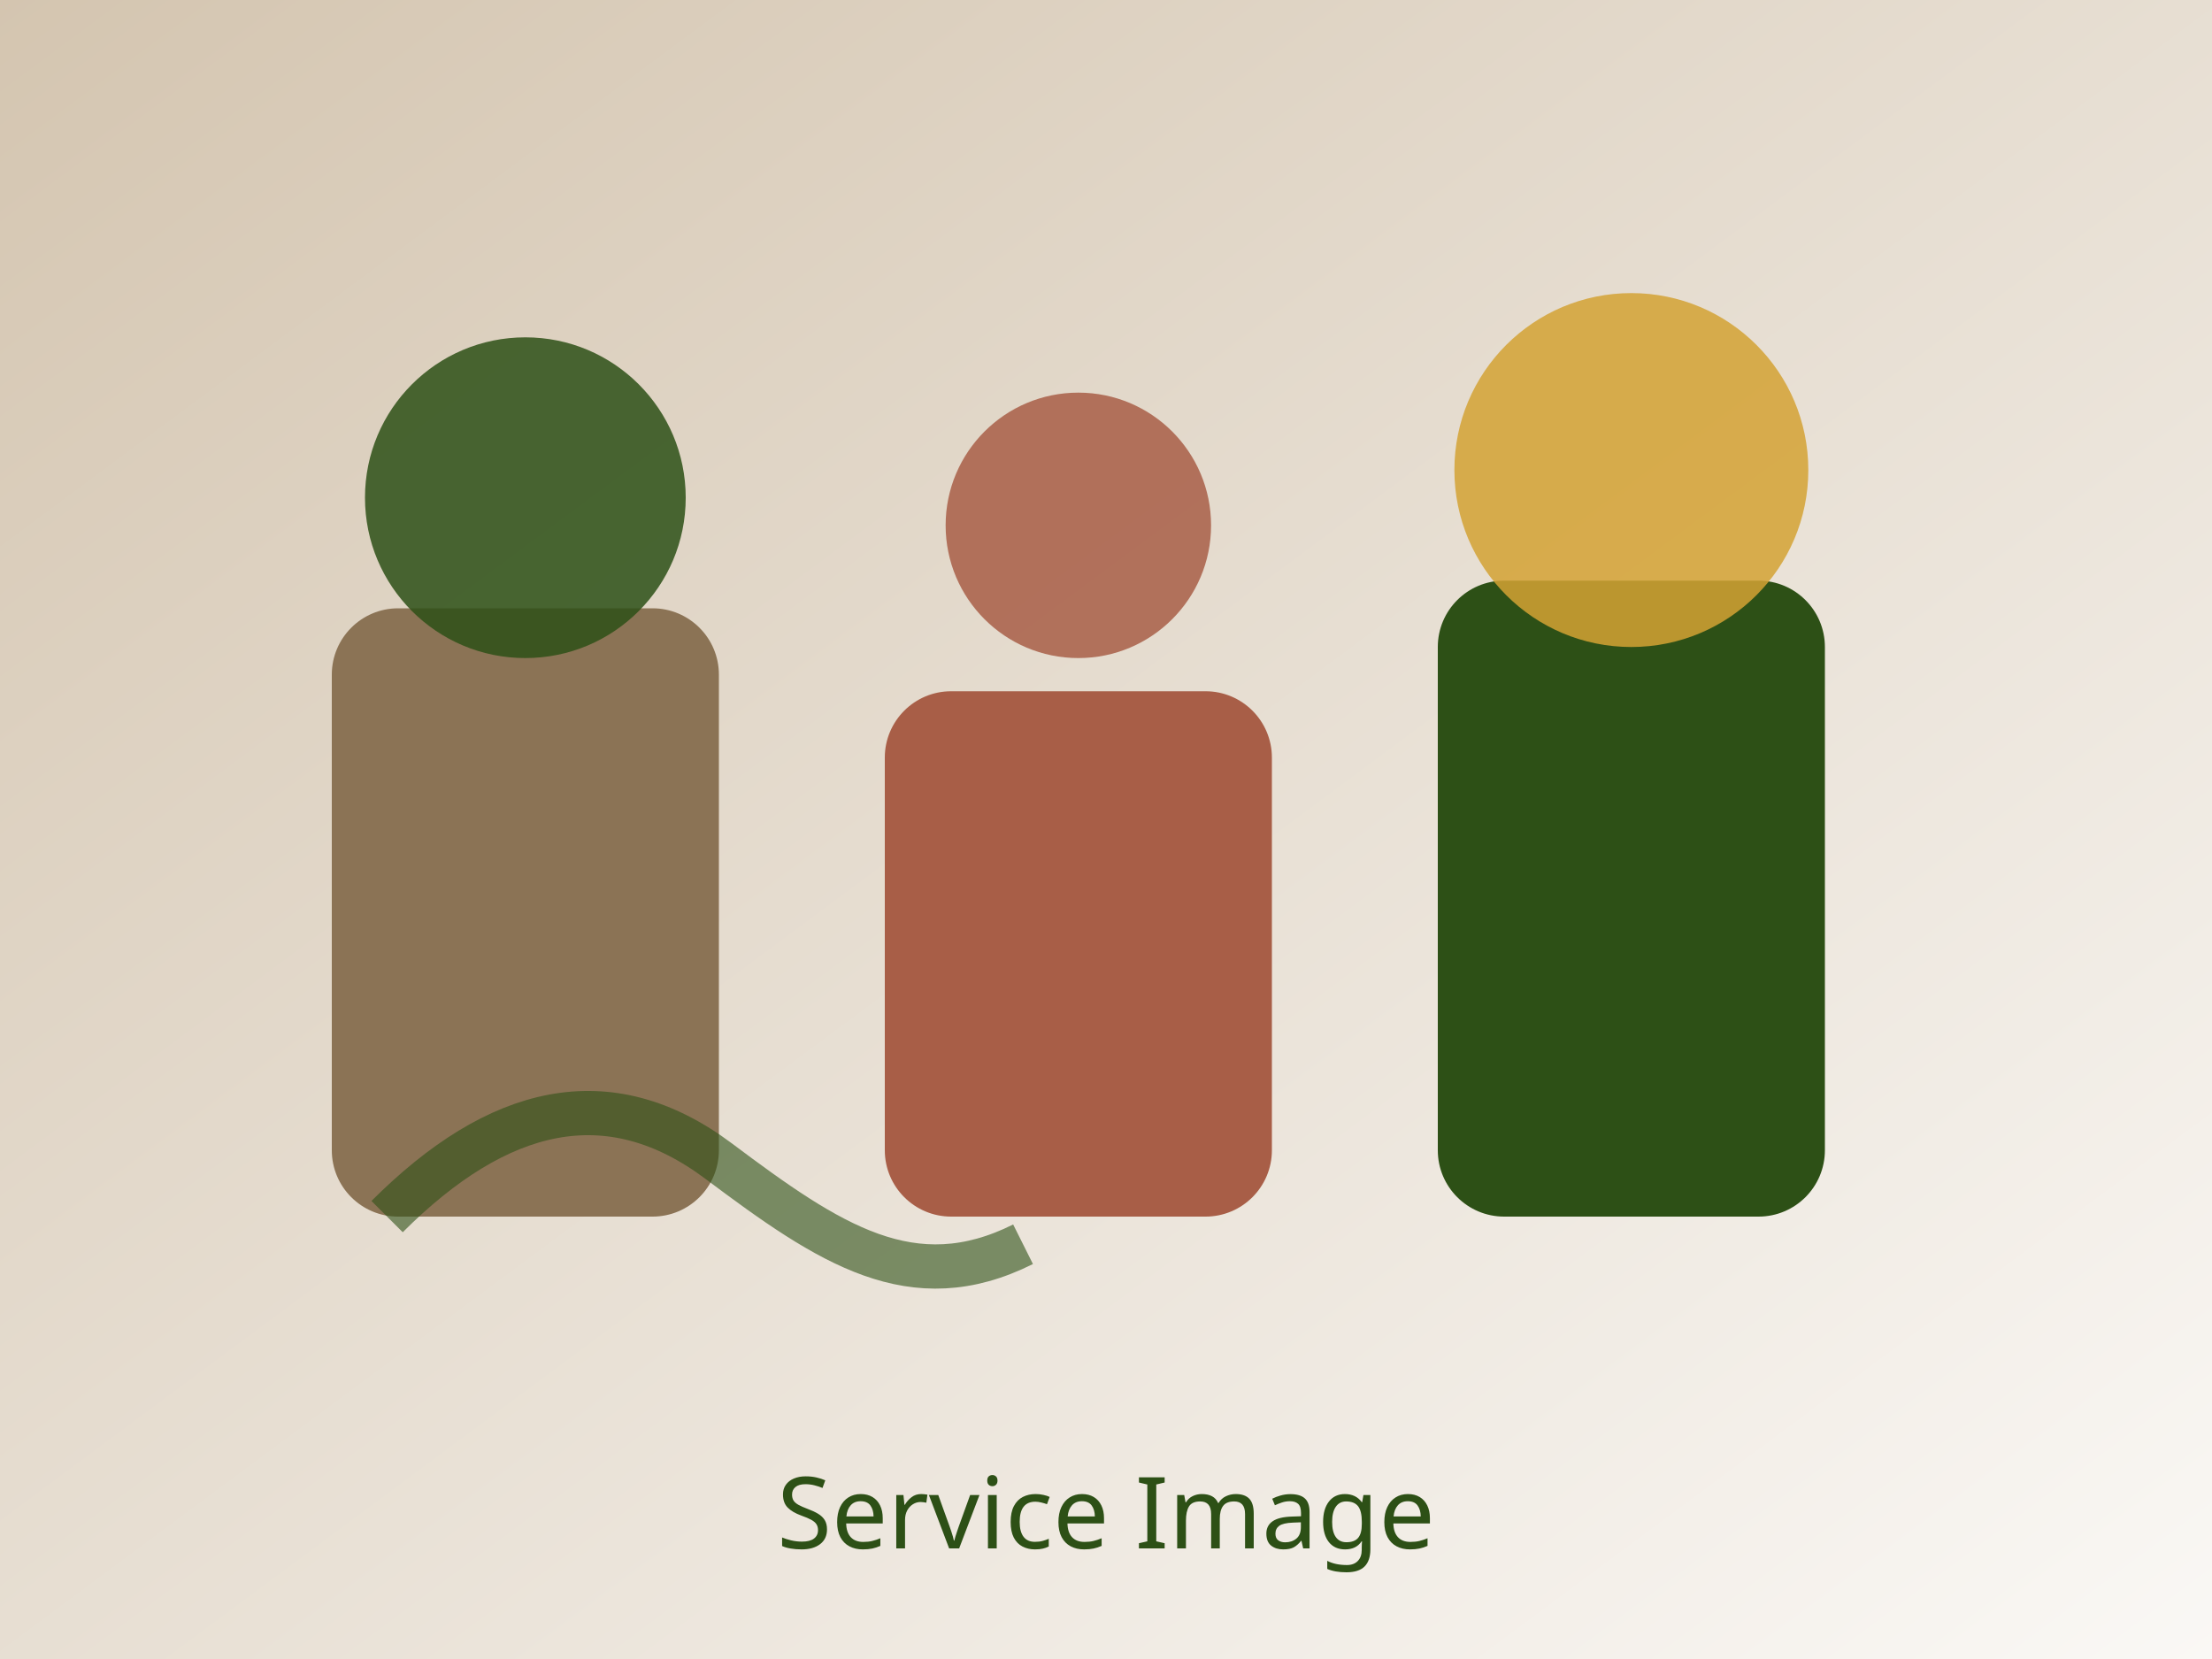
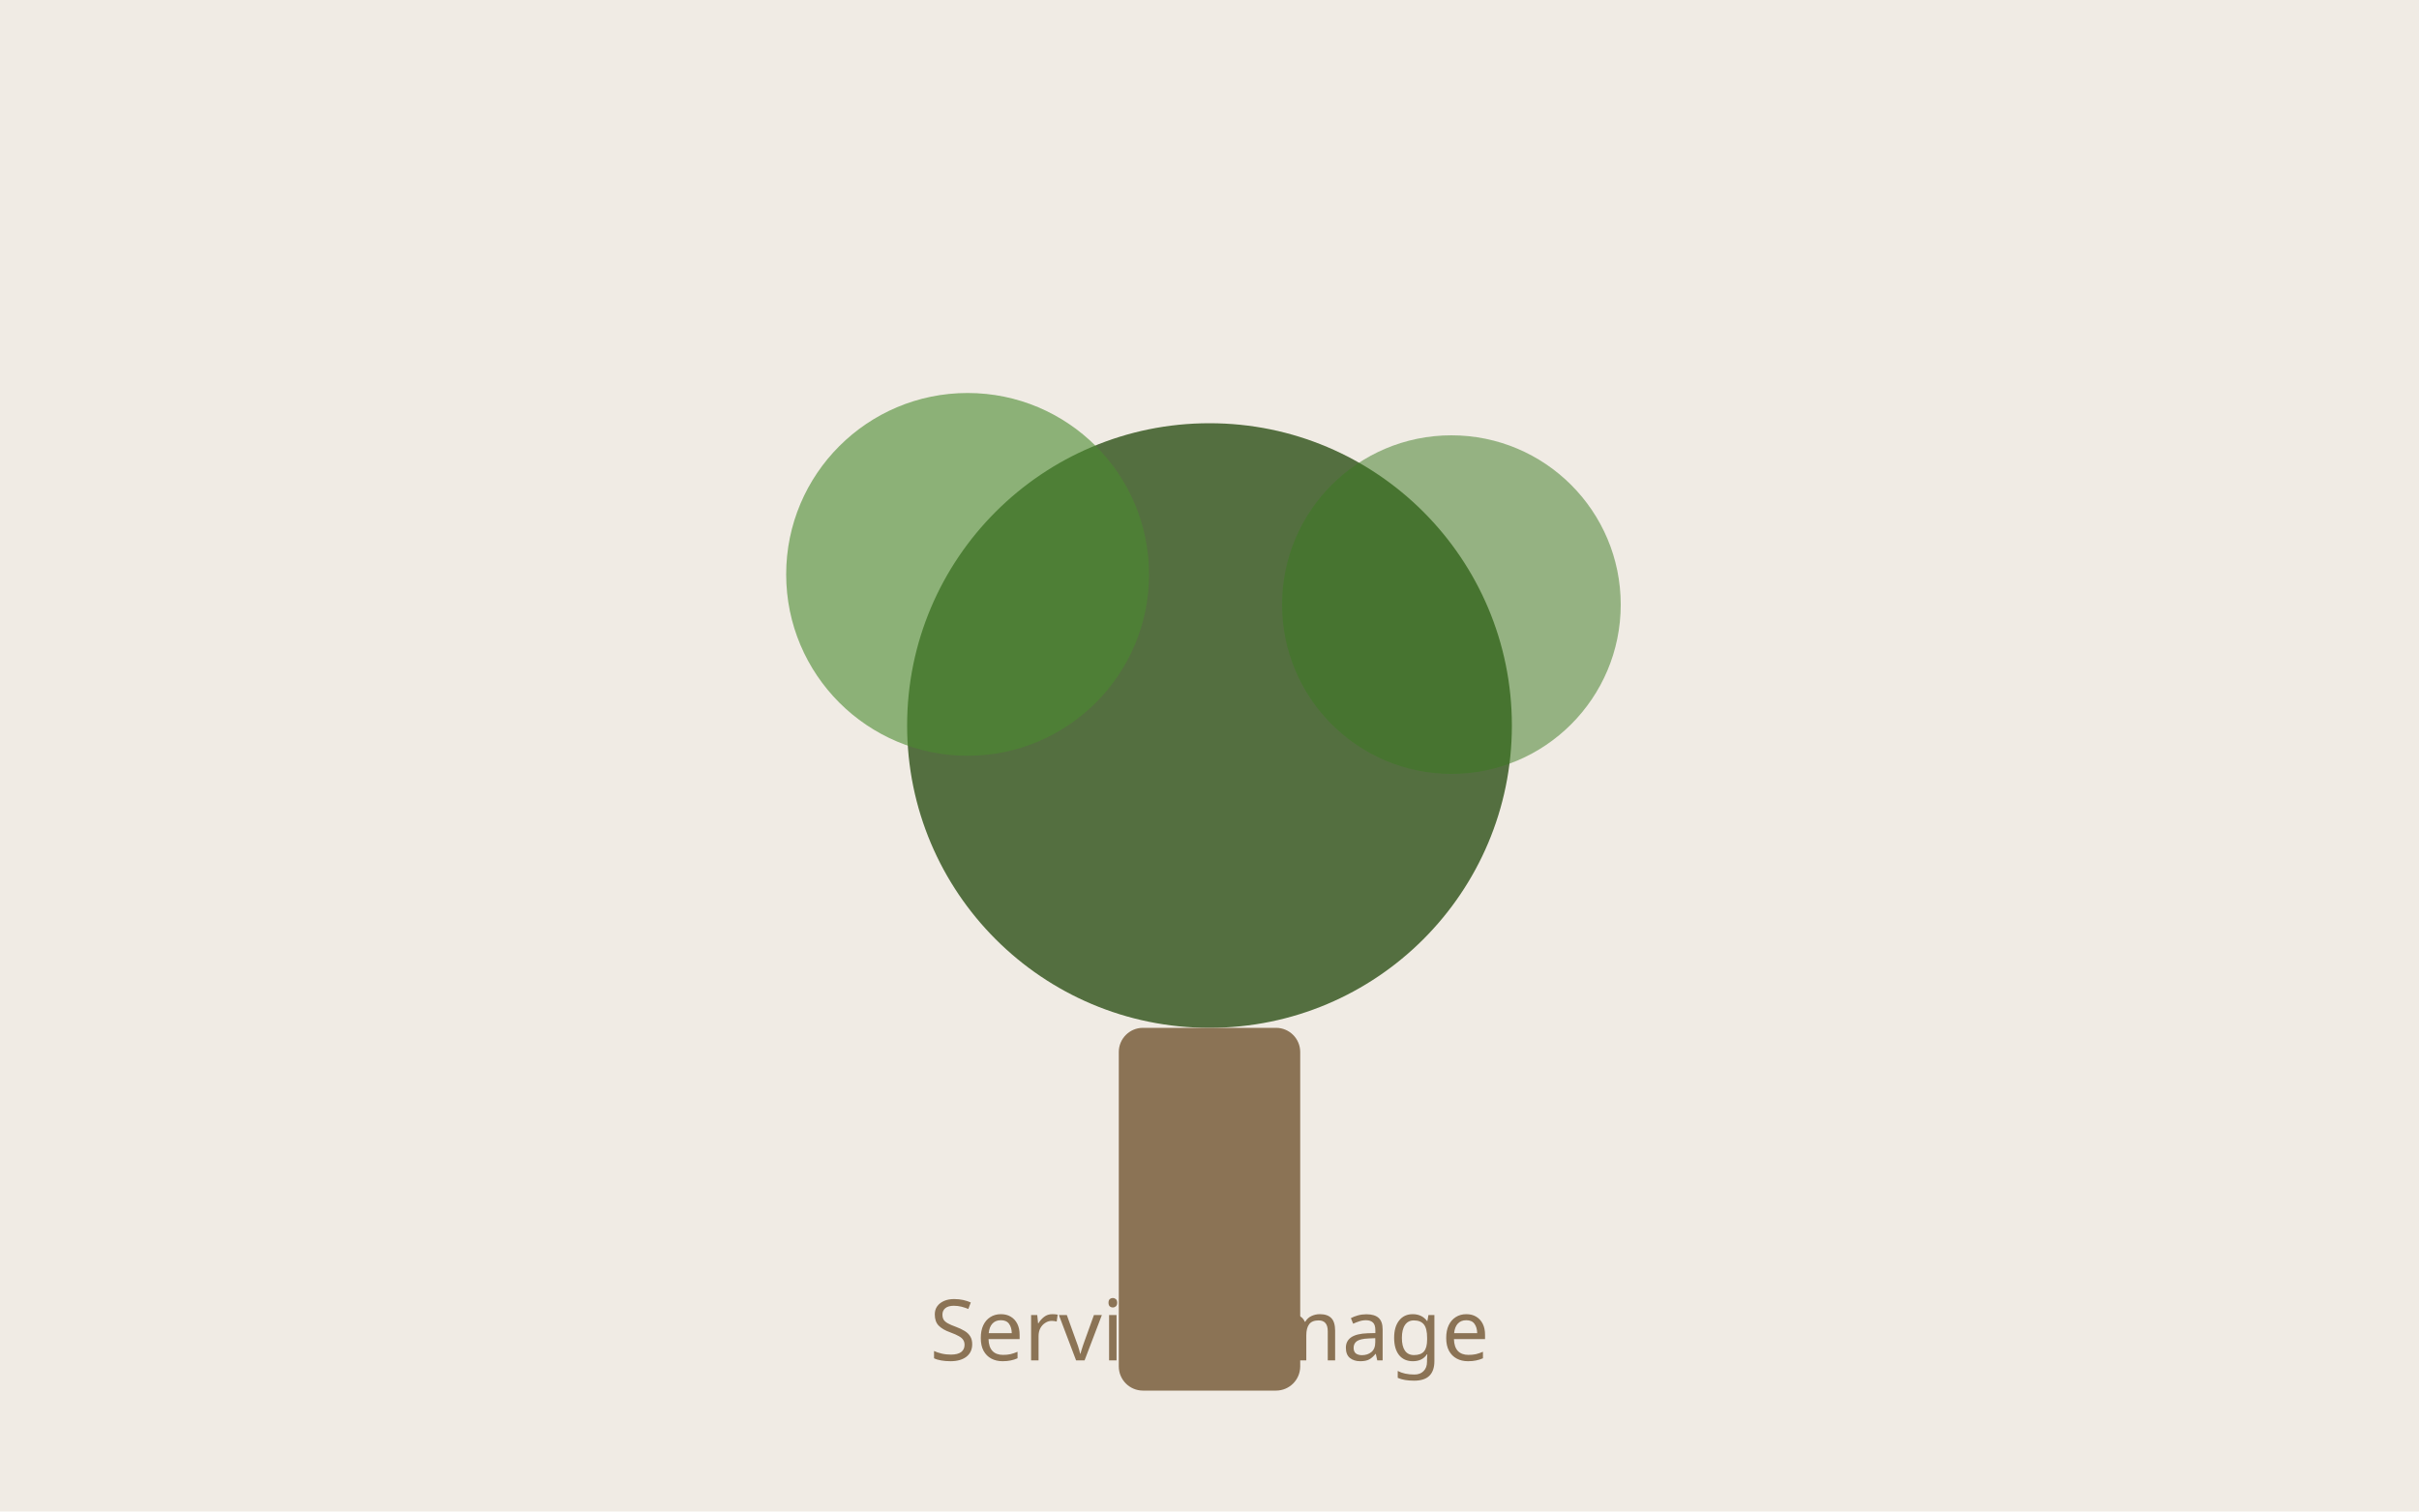
- <svg xmlns="http://www.w3.org/2000/svg" viewBox="0 0 800 600" preserveAspectRatio="xMidYMid slice">
-   <defs>
-     <linearGradient id="serviceBg" x1="0%" y1="0%" x2="100%" y2="100%">
-       <stop offset="0%" stop-color="#d4c5b0" />
-       <stop offset="100%" stop-color="#faf8f5" />
-     </linearGradient>
-   </defs>
-   <rect width="800" height="600" fill="url(#serviceBg)" />
-   <rect x="120" y="220" width="140" height="220" rx="24" fill="#8b7355" />
-   <rect x="320" y="250" width="140" height="190" rx="24" fill="#a85e47" />
-   <rect x="520" y="210" width="140" height="230" rx="24" fill="#2d5016" />
-   <circle cx="190" cy="180" r="58" fill="#2d5016" opacity="0.85" />
-   <circle cx="390" cy="190" r="48" fill="#a85e47" opacity="0.85" />
-   <circle cx="590" cy="170" r="64" fill="#d4a234" opacity="0.85" />
-   <path d="M 140 440 C 180 400 220 390 260 420 S 330 470 370 450" stroke="#2d5016" stroke-width="16" fill="none" opacity="0.6" />
-   <text x="400" y="560" font-family="Space Grotesk, sans-serif" font-size="36" fill="#2d5016" text-anchor="middle">Service Image</text>
+ <svg xmlns="http://www.w3.org/2000/svg" viewBox="0 0 400 250">
+   <rect width="400" height="250" fill="#f0ebe4" />
+   <g transform="translate(100, 40)">
+     <circle cx="100" cy="80" r="50" fill="#2d5016" opacity="0.8" />
+     <rect x="85" y="130" width="30" height="60" rx="4" fill="#8b7355" />
+     <circle cx="60" cy="55" r="30" fill="#4a8a2e" opacity="0.6" />
+     <circle cx="140" cy="60" r="28" fill="#3a7a20" opacity="0.5" />
+   </g>
+   <text x="200" y="225" font-family="Space Grotesk, sans-serif" font-size="14" text-anchor="middle" fill="#8b7355">Service Image</text>
</svg>
